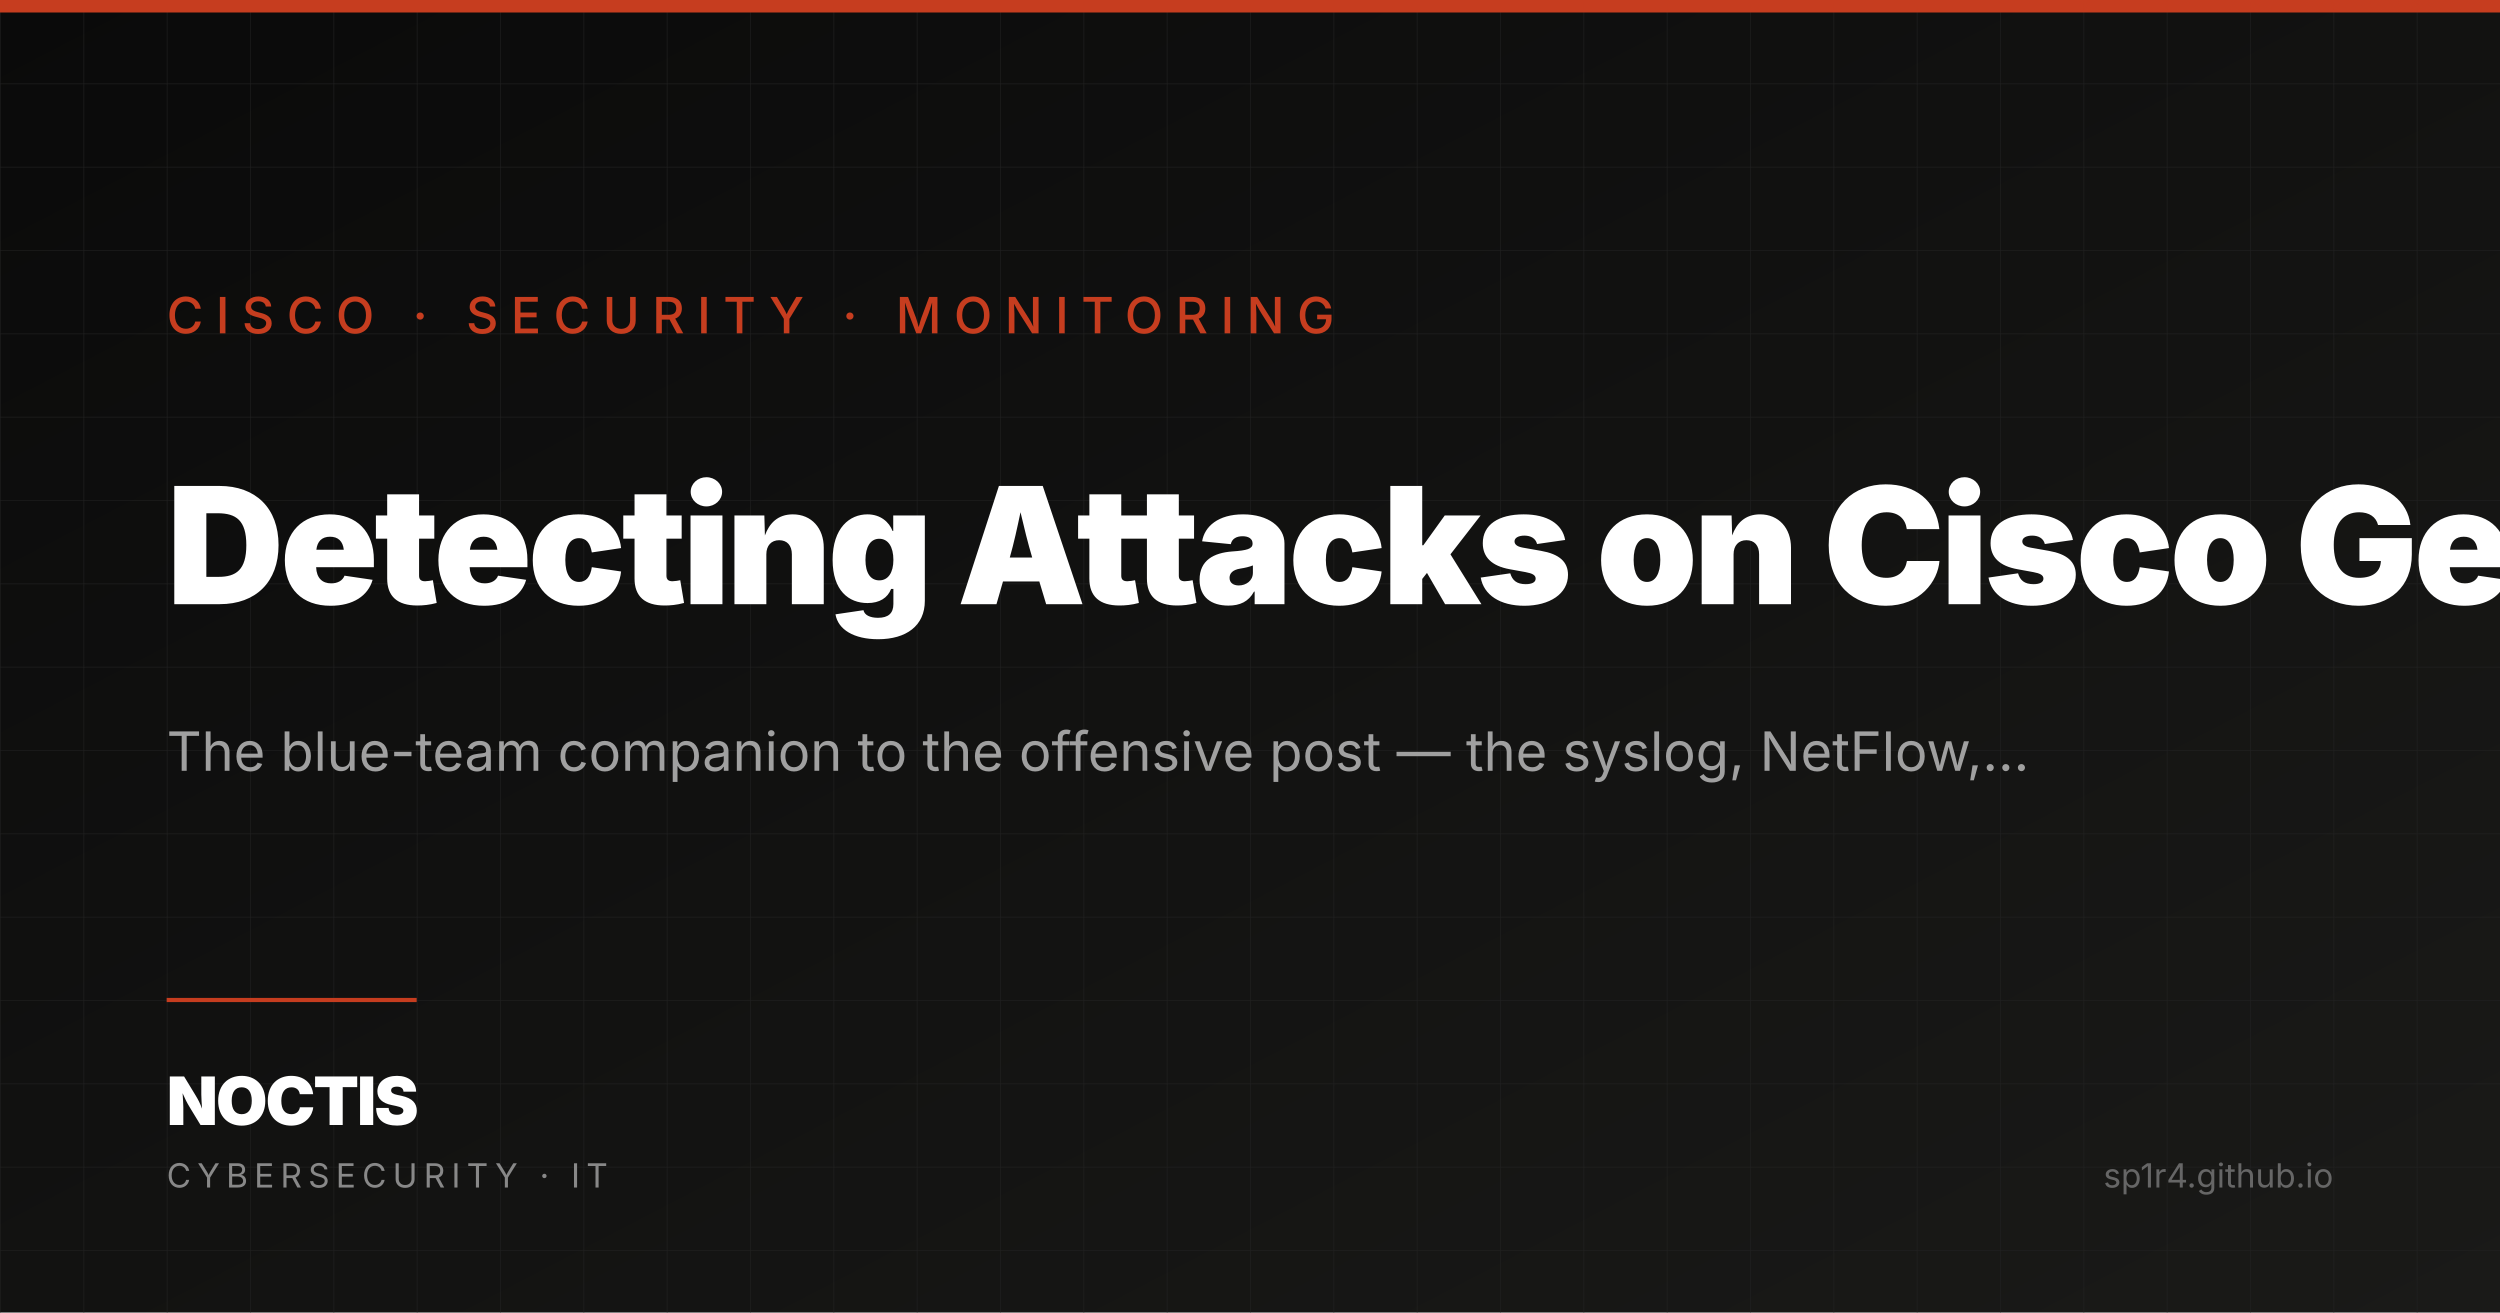
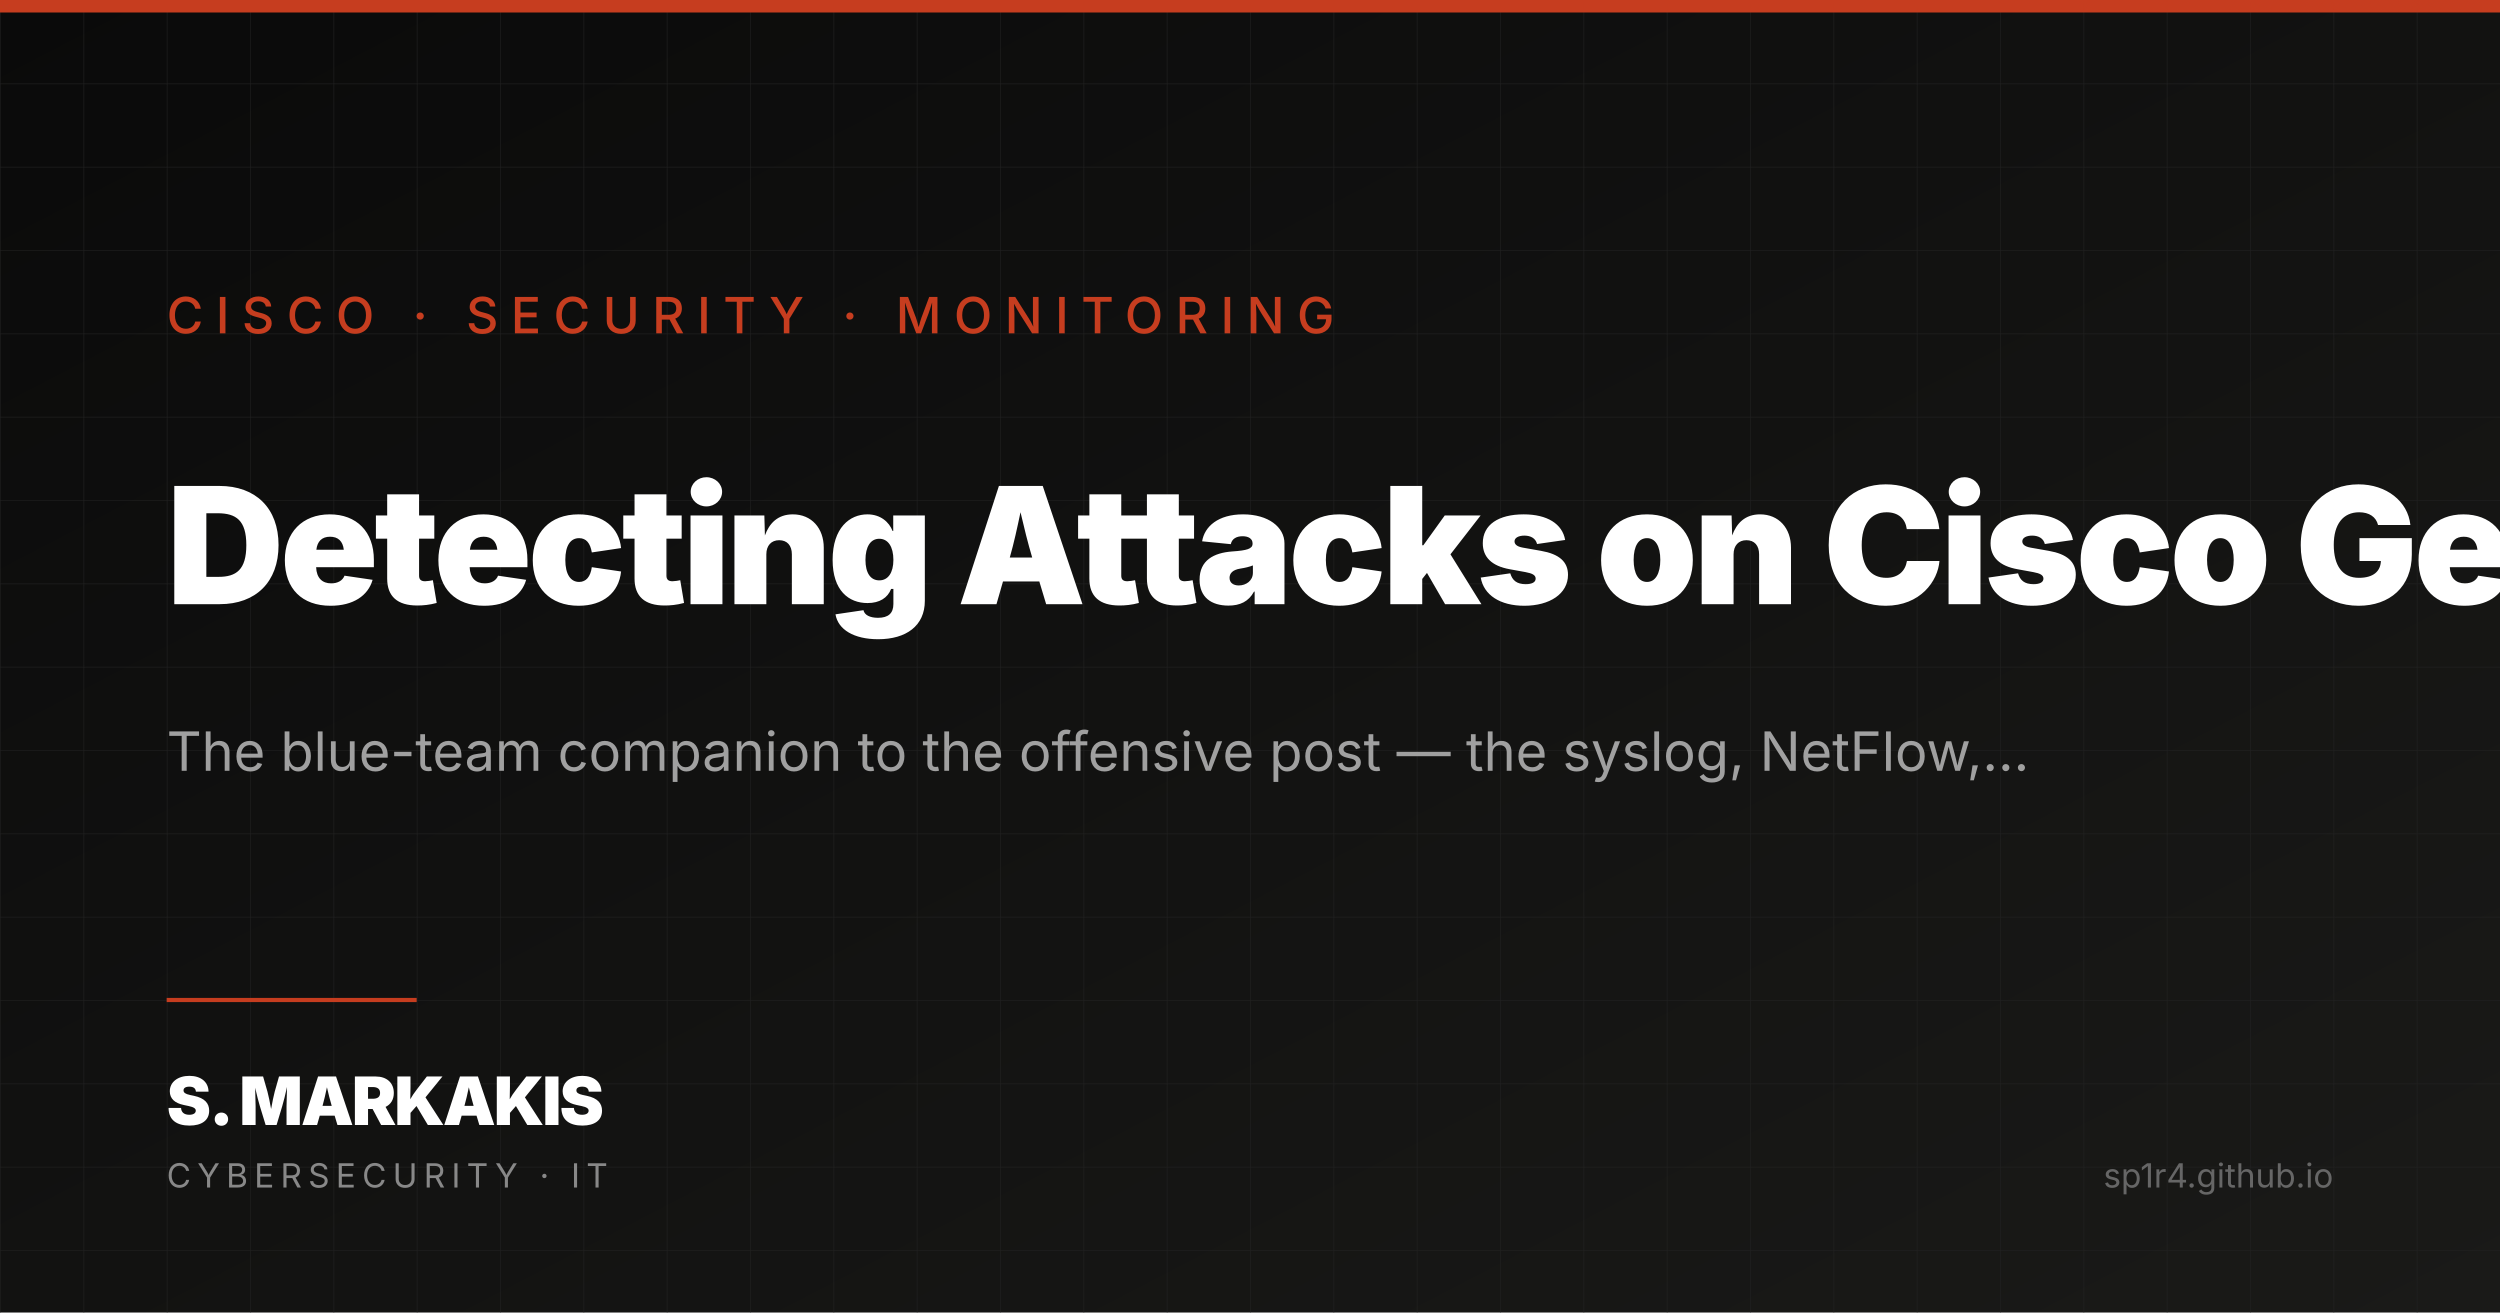
<svg xmlns="http://www.w3.org/2000/svg" viewBox="0 0 1200 630" width="1200" height="630">
  <defs>
    <linearGradient id="bg" x1="0" y1="0" x2="1" y2="1">
      <stop offset="0%" stop-color="#0a0a0a" />
      <stop offset="100%" stop-color="#1a1a18" />
    </linearGradient>
    <pattern id="grid" width="40" height="40" patternUnits="userSpaceOnUse">
      <path d="M 40 0 L 0 0 0 40" fill="none" stroke="#222" stroke-width="0.5" />
    </pattern>
  </defs>
  <rect width="1200" height="630" fill="url(#bg)" />
  <rect width="1200" height="630" fill="url(#grid)" />
  <rect x="0" y="0" width="1200" height="6" fill="#c63d1f" />
  <text x="80" y="160" font-family="Inter, Helvetica, Arial, sans-serif" font-size="24" font-weight="500" fill="#c63d1f" letter-spacing="6">CISCO · SECURITY · MONITORING</text>
  <text x="80" y="290" font-family="Inter, Helvetica, Arial, sans-serif" font-size="78" font-weight="900" fill="#ffffff" letter-spacing="-2">Detecting Attacks on Cisco Gear</text>
  <text x="80" y="370" font-family="Inter, Helvetica, Arial, sans-serif" font-size="26" font-weight="400" fill="#a0a0a0">The blue-team companion to the offensive post — the syslog, NetFlow,…</text>
  <line x1="80" y1="480" x2="200" y2="480" stroke="#c63d1f" stroke-width="2" />
-   <text x="80" y="540" font-family="Inter, Helvetica, Arial, sans-serif" font-size="32" font-weight="900" fill="#ffffff" letter-spacing="-1">NOCTIS</text>
+   <text x="80" y="540" font-family="Inter, Helvetica, Arial, sans-serif" font-size="32" font-weight="900" fill="#ffffff" letter-spacing="-1">S. MARKAKIS</text>
  <text x="80" y="570" font-family="Inter, Helvetica, Arial, sans-serif" font-size="16" font-weight="400" fill="#888" letter-spacing="3">CYBERSECURITY · IT</text>
  <text x="1120" y="570" font-family="Inter, Helvetica, Arial, sans-serif" font-size="16" font-weight="400" fill="#666" text-anchor="end">sp1r4.github.io</text>
</svg>
